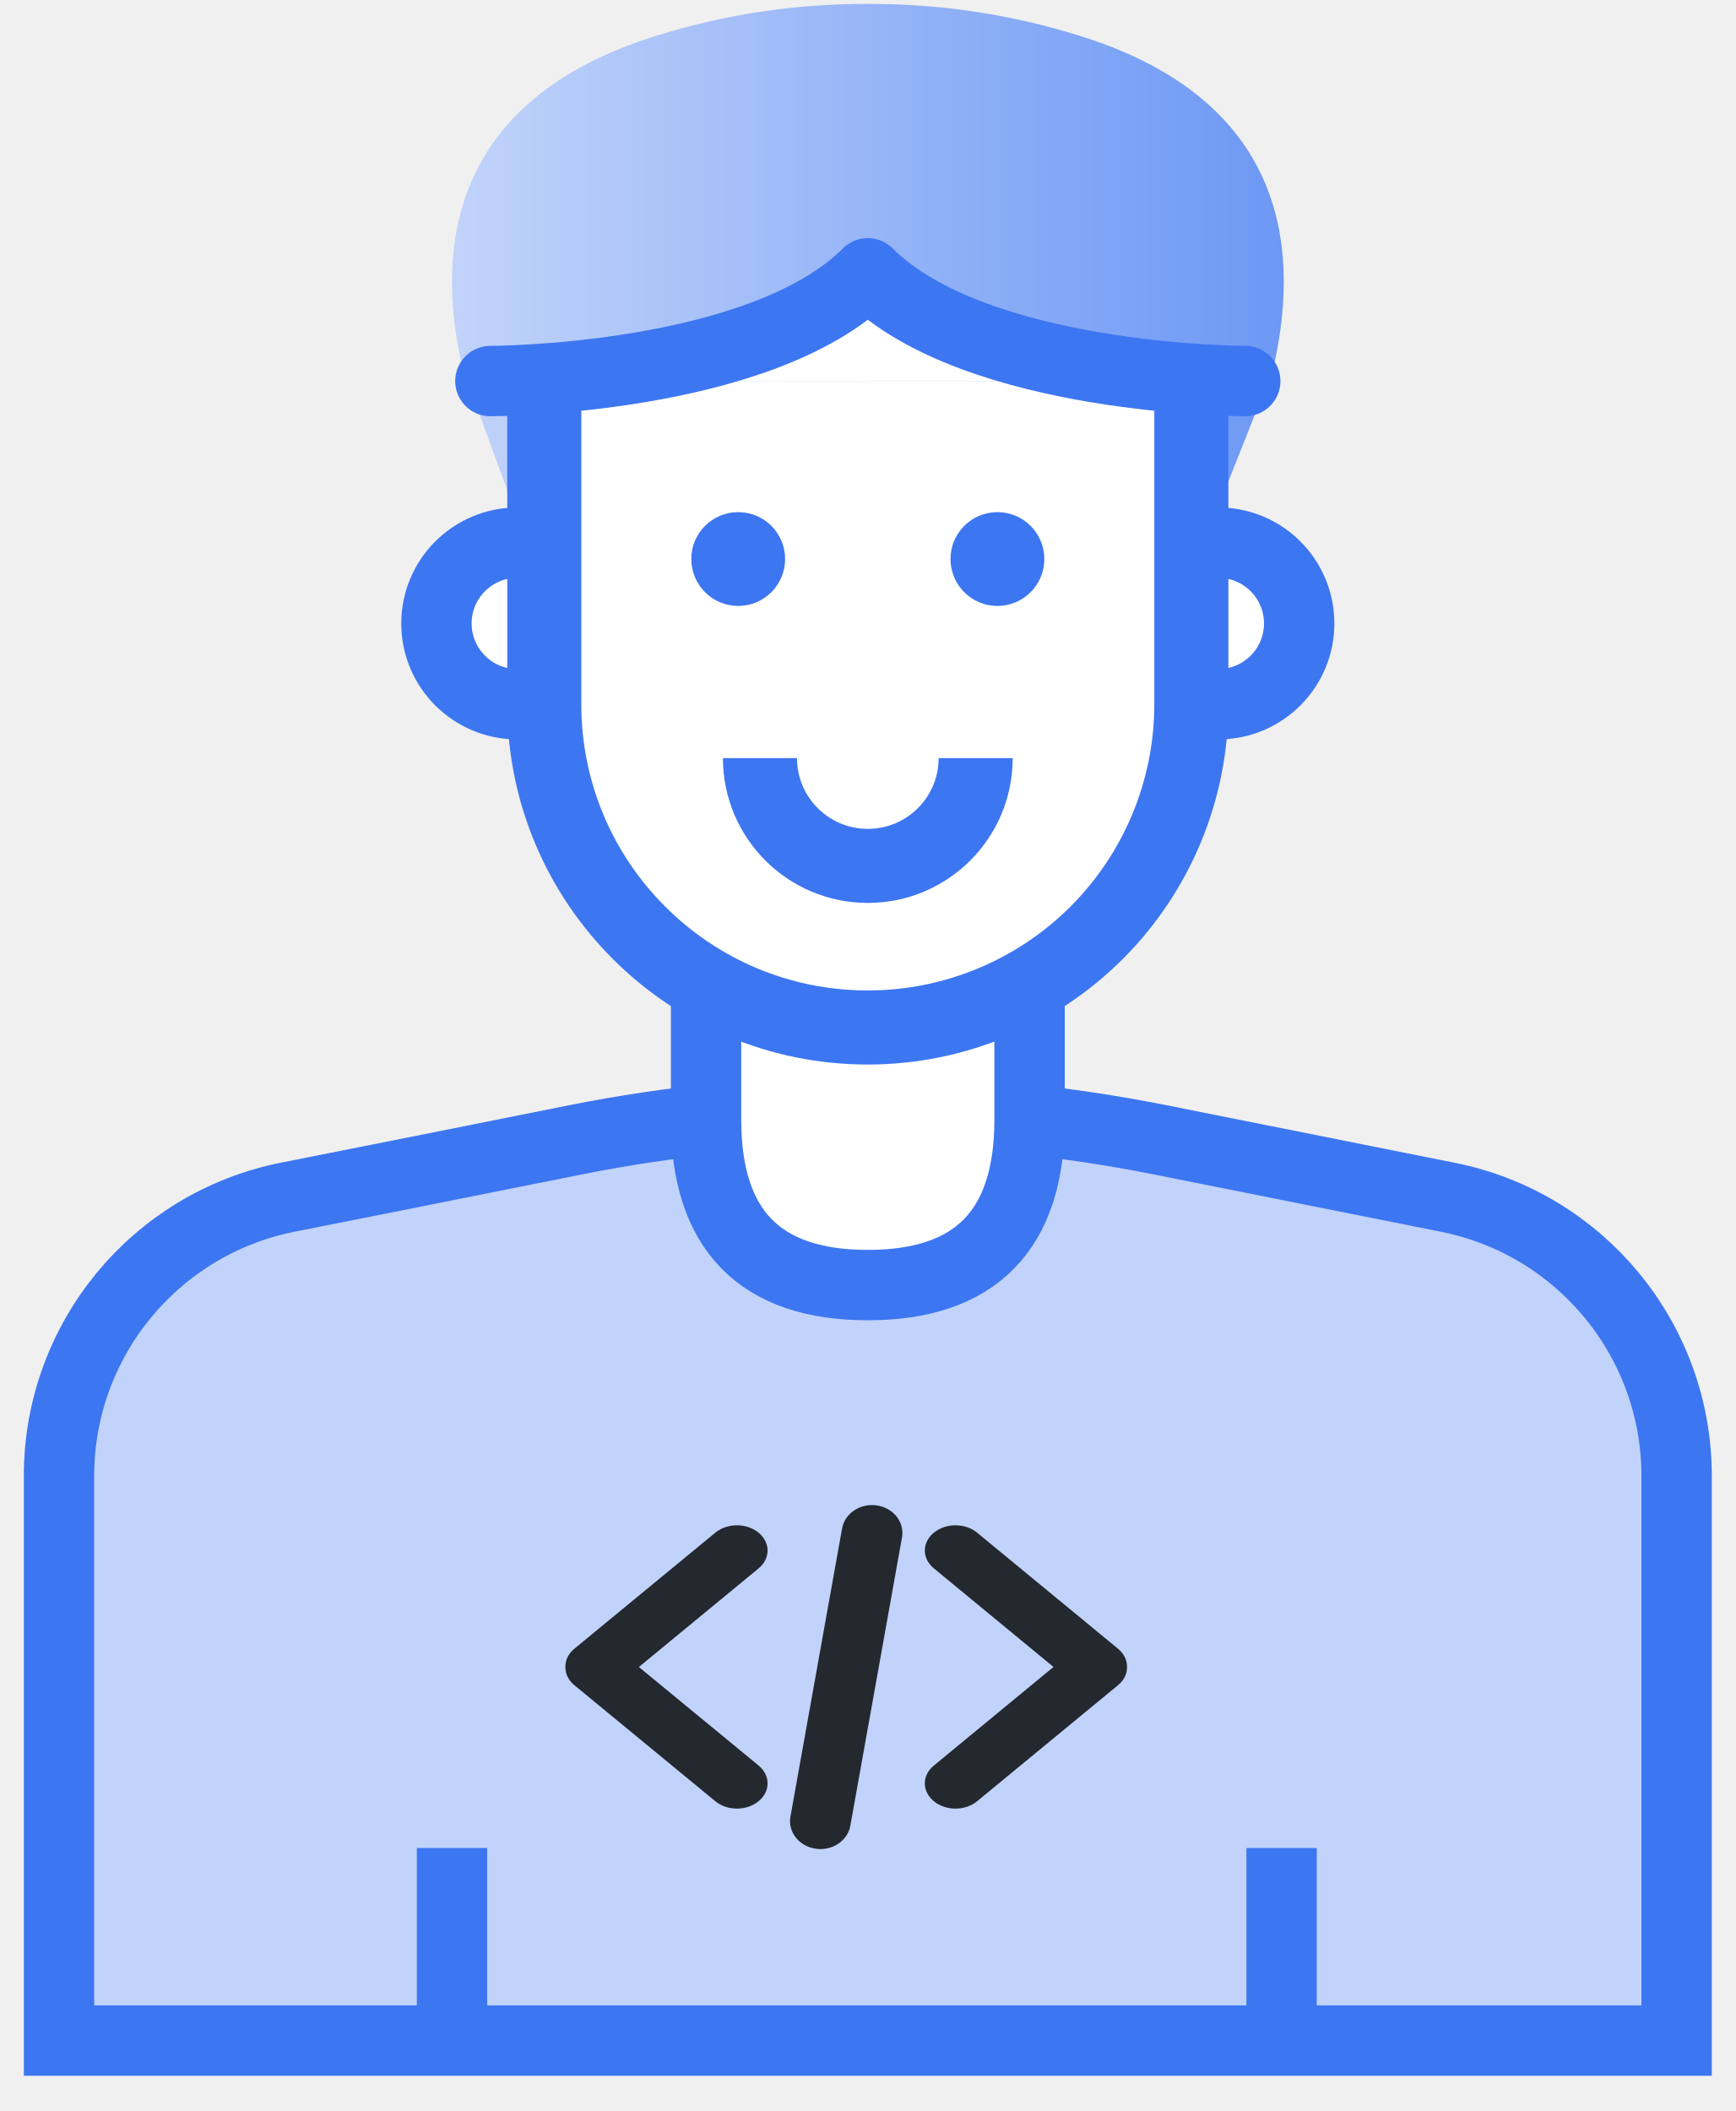
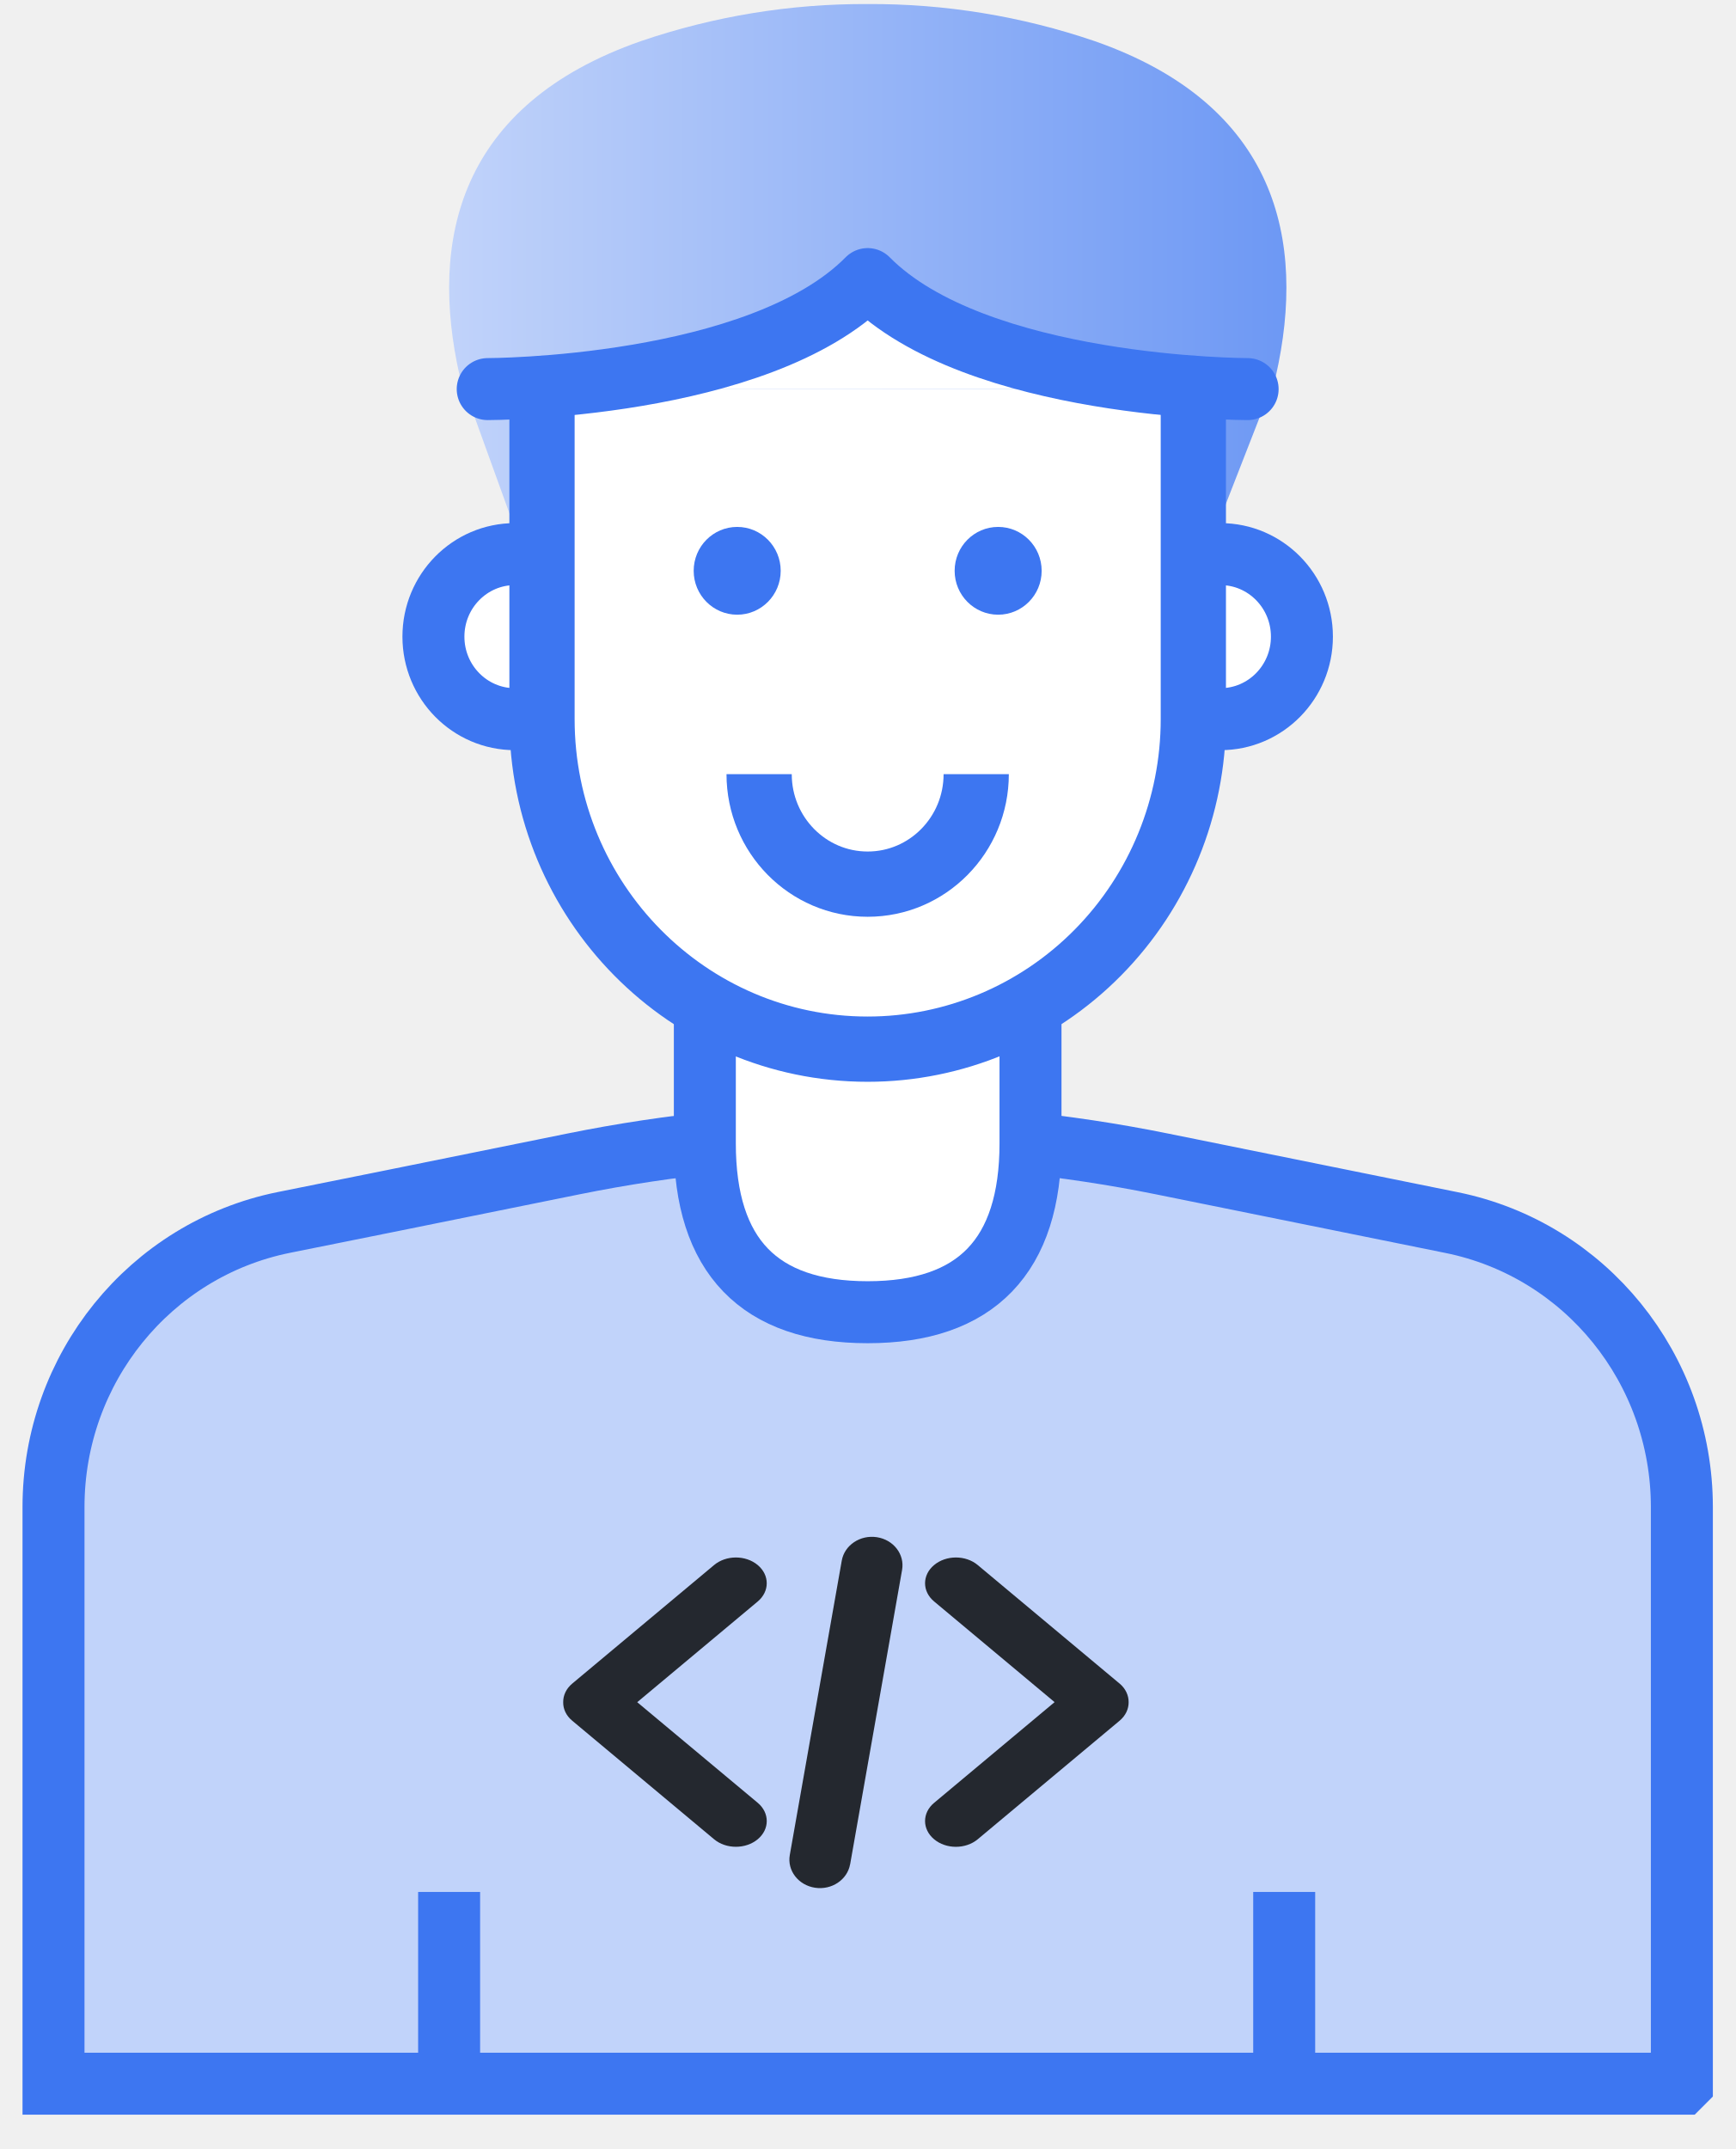
- <svg xmlns="http://www.w3.org/2000/svg" width="37px" height="45px" viewBox="0 0 37 45" version="1.1">
+ <svg xmlns="http://www.w3.org/2000/svg" width="42" height="52" viewBox="0 0 42 52">
  <defs>
-     <linearGradient x1="-0.002%" y1="50.003%" x2="100.003%" y2="50.003%" id="linearGradient-1">
+     <linearGradient x1="-.002%" y1="50.003%" x2="100.003%" y2="50.003%" id="linearGradient-4">
      <stop stop-color="#C1D3FA" offset="0%" />
      <stop stop-color="#6D98F4" offset="100%" />
    </linearGradient>
  </defs>
-   <g id="Web" stroke="none" stroke-width="1" fill="none" fill-rule="evenodd">
-     <g id="Help-Center-Opened" transform="translate(-1059, -849)">
-       <g id="Group-3" transform="translate(1060, 839)">
-         <g id="ico-expert" transform="translate(0, 10)">
-           <g id="Contact_us_Solidus_Rails-4">
-             <g id="avatar">
-               <path d="M22,18.314 L12.7,18.314 L8.858,7.84 C8.211,5.013 8.833,2.187 12.7,0.857 C14.246,0.338 15.868,0.076 17.5,0.084 C19.133,0.076 20.757,0.337 22.305,0.857 C26.172,2.187 26.793,5.013 26.146,7.84 L22,18.314 Z" id="Path" fill="url(#linearGradient-1)" fill-rule="nonzero" />
-               <path d="M34.742,43.499 L0.258,43.499 L0.258,31.46 C0.258,28.574 2.297,26.088 5.131,25.521 L7.444,25.062 L11.272,24.297 C15.383,23.477 19.617,23.477 23.728,24.297 L27.887,25.127 L29.869,25.523 C32.702,26.09 34.741,28.575 34.742,31.46 L34.742,43.499 Z" id="Path" stroke="#3D76F1" stroke-width="1.5" fill="#C1D3FA" fill-rule="nonzero" />
-               <ellipse id="Oval" stroke="#3D76F1" stroke-width="1.5" fill="#FFFFFF" fill-rule="nonzero" cx="24.972" cy="13.29" rx="1.724" ry="1.722" />
-               <ellipse id="Oval" stroke="#3D76F1" stroke-width="1.5" fill="#FFFFFF" fill-rule="nonzero" cx="10.028" cy="13.29" rx="1.724" ry="1.722" />
-               <path d="M20.948,23.87 L20.948,19.606 L14.052,19.606 L14.052,23.87 C14.052,26.22 15.201,27.394 17.5,27.394 C19.799,27.394 20.948,26.22 20.948,23.87 Z" id="Path" stroke="#3D76F1" stroke-width="1.5" fill="#FFFFFF" fill-rule="nonzero" />
-               <path d="M24.397,8.123 L24.397,15.013 C24.397,16.84 23.67,18.593 22.377,19.885 C21.083,21.177 19.329,21.903 17.5,21.903 C13.691,21.903 10.603,18.818 10.603,15.013 L10.603,8.123" id="Path" stroke="#3D76F1" stroke-width="1.579" fill="#FFFFFF" fill-rule="nonzero" />
-               <path d="M25.546,8.123 C25.546,8.123 19.799,8.123 17.5,5.826 C15.201,8.123 9.454,8.123 9.454,8.123" id="Path" stroke="#3D76F1" stroke-width="1.5" fill="#FFFFFF" fill-rule="nonzero" stroke-linecap="round" stroke-linejoin="round" />
-               <ellipse id="Oval" fill="#3D76F1" fill-rule="nonzero" cx="20.263" cy="11.917" rx="1" ry="1" />
-               <ellipse id="Oval" fill="#3D76F1" fill-rule="nonzero" cx="14.737" cy="11.917" rx="1" ry="1" />
-               <path d="M8.636,42.888 L8.636,40.144" id="Line-3" stroke="#3D76F1" stroke-width="1.5" stroke-linecap="square" />
-               <path d="M26.321,42.888 L26.321,40.144" id="Line-3" stroke="#3D76F1" stroke-width="1.5" stroke-linecap="square" />
-               <path d="M19.799,16.161 C19.799,17.43 18.77,18.458 17.5,18.458 C16.23,18.458 15.201,17.43 15.201,16.161" id="Path" stroke="#3D76F1" stroke-width="1.579" fill="#FFFFFF" fill-rule="nonzero" />
-             </g>
-             <g id="code" transform="translate(11.05263, 32.08333)" fill="#24282F" fill-rule="nonzero">
-               <path d="M1.567,3.452 L4.119,1.35 C4.374,1.14 4.374,0.799 4.119,0.589 C3.864,0.379 3.451,0.379 3.196,0.589 L0.191,3.063 C0.061,3.17 -0.002,3.311 5.96040392e-05,3.451 C-0.002,3.591 0.061,3.732 0.191,3.839 L3.196,6.313 C3.45,6.523 3.864,6.523 4.119,6.313 C4.375,6.103 4.374,5.763 4.119,5.552 L1.567,3.452 Z" id="Path" />
-               <path d="M11.782,3.063 L8.778,0.589 C8.523,0.379 8.11,0.379 7.855,0.589 C7.599,0.799 7.599,1.139 7.855,1.349 L10.406,3.451 L7.855,5.553 C7.599,5.762 7.599,6.103 7.855,6.313 C8.109,6.523 8.523,6.523 8.778,6.313 L11.782,3.839 C11.912,3.732 11.976,3.592 11.974,3.451 C11.975,3.31 11.911,3.17 11.782,3.063 Z" id="Path" />
-               <path d="M6.075,6.835 C6.017,7.159 5.685,7.379 5.332,7.325 C4.979,7.272 4.74,6.966 4.798,6.643 L5.899,0.497 C5.957,0.174 6.29,-0.045 6.642,0.008 C6.995,0.061 7.234,0.366 7.176,0.69 L6.075,6.835 Z" id="Path" />
-             </g>
-           </g>
-         </g>
-       </g>
+   <g fill="none" fill-rule="evenodd">
+     <g transform="translate(1)">
+       <path d="M25.143 21.228H14.514L10.124 9.088c-.74-3.277-.029-6.553 4.39-8.094C16.282.391 18.135.089 20 .098c1.867-.01 3.722.293 5.491.896 4.419 1.541 5.13 4.817 4.39 8.094L25.143 21.228z" fill="url(#linearGradient-4)" fill-rule="nonzero" />
+       <path d="M39.705 50.42H.295V36.465c0-3.346 2.331-6.227 5.569-6.884l2.644-.532 4.375-.886c4.699-.95 9.536-.95 14.235 0l4.753.962 2.266.459c3.237.657 5.567 3.536 5.569 6.881v13.954z" stroke="#3D76F1" stroke-width="1.5" fill="#C1D3FA" fill-rule="nonzero" />
+       <ellipse stroke="#3D76F1" stroke-width="1.5" fill="#FFF" fill-rule="nonzero" cx="28.539" cy="15.405" rx="1.971" ry="1.997" />
+       <ellipse stroke="#3D76F1" stroke-width="1.5" fill="#FFF" fill-rule="nonzero" cx="11.461" cy="15.405" rx="1.971" ry="1.997" />
+       <path d="M23.941 27.667v-4.942h-7.882v4.942c0 2.724 1.314 4.085 3.941 4.085s3.941-1.362 3.941-4.085z" stroke="#3D76F1" stroke-width="1.5" fill="#FFF" fill-rule="nonzero" />
+       <path d="M27.882 9.415v7.986c0 2.118-.83 4.149-2.309 5.647C24.095 24.546 22.09 25.387 20 25.387c-4.353 0-7.882-3.576-7.882-7.986V9.415" stroke="#3D76F1" stroke-width="1.579" fill="#FFF" fill-rule="nonzero" />
+       <path d="M29.196 9.415s-6.568 0-9.196-2.662c-2.627 2.662-9.196 2.662-9.196 2.662" stroke="#3D76F1" stroke-width="1.5" fill="#FFF" fill-rule="nonzero" stroke-linecap="round" stroke-linejoin="round" />
+       <ellipse fill="#3D76F1" fill-rule="nonzero" cx="23.158" cy="13.812" rx="1.053" ry="1.062" />
+       <ellipse fill="#3D76F1" fill-rule="nonzero" cx="16.842" cy="13.812" rx="1.053" ry="1.062" />
+       <path d="M9.87 49.711v-3.181M30.081 49.711v-3.181" stroke="#3D76F1" stroke-width="1.5" stroke-linecap="square" />
+       <path d="M22.627 18.732c0 1.47-1.176 2.662-2.627 2.662-1.451 0-2.627-1.192-2.627-2.662" stroke="#3D76F1" stroke-width="1.579" fill="#FFF" fill-rule="nonzero" />
+     </g>
+     <g fill="#24282F" fill-rule="nonzero">
+       <path d="M15.422 41.189l2.917-2.437c.291-.244.291-.638 0-.882-.292-.244-.764-.244-1.056 0l-3.433 2.868c-.149.124-.221.288-.219.45-.003.162.069.325.219.449l3.433 2.868c.291.243.764.243 1.056 0 .292-.244.291-.638 0-.882l-2.917-2.435zM27.097 40.738l-3.433-2.868c-.292-.244-.764-.244-1.056 0-.292.243-.292.638 0 .881l2.916 2.436-2.916 2.437c-.292.243-.292.638 0 .881.291.244.763.244 1.056 0l3.433-2.868c.148-.124.221-.287.219-.45.001-.163-.072-.326-.219-.45zM20.575 45.11c-.066.375-.446.63-.85.568-.403-.062-.676-.416-.61-.791l1.258-7.124c.066-.375.447-.629.85-.567.403.062.676.415.61.791l-1.257 7.123z" />
    </g>
  </g>
</svg>
